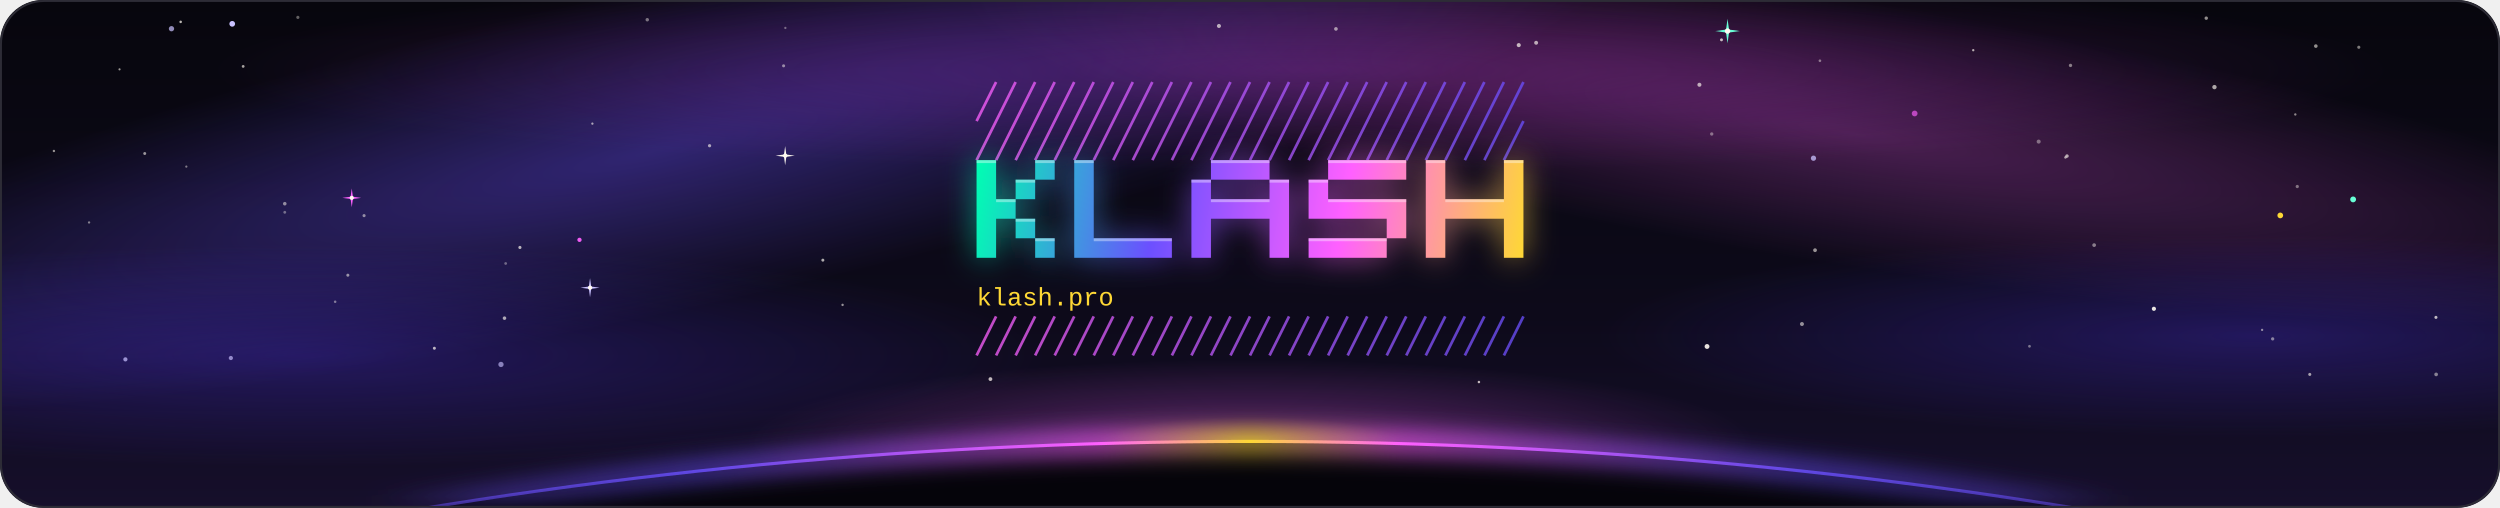
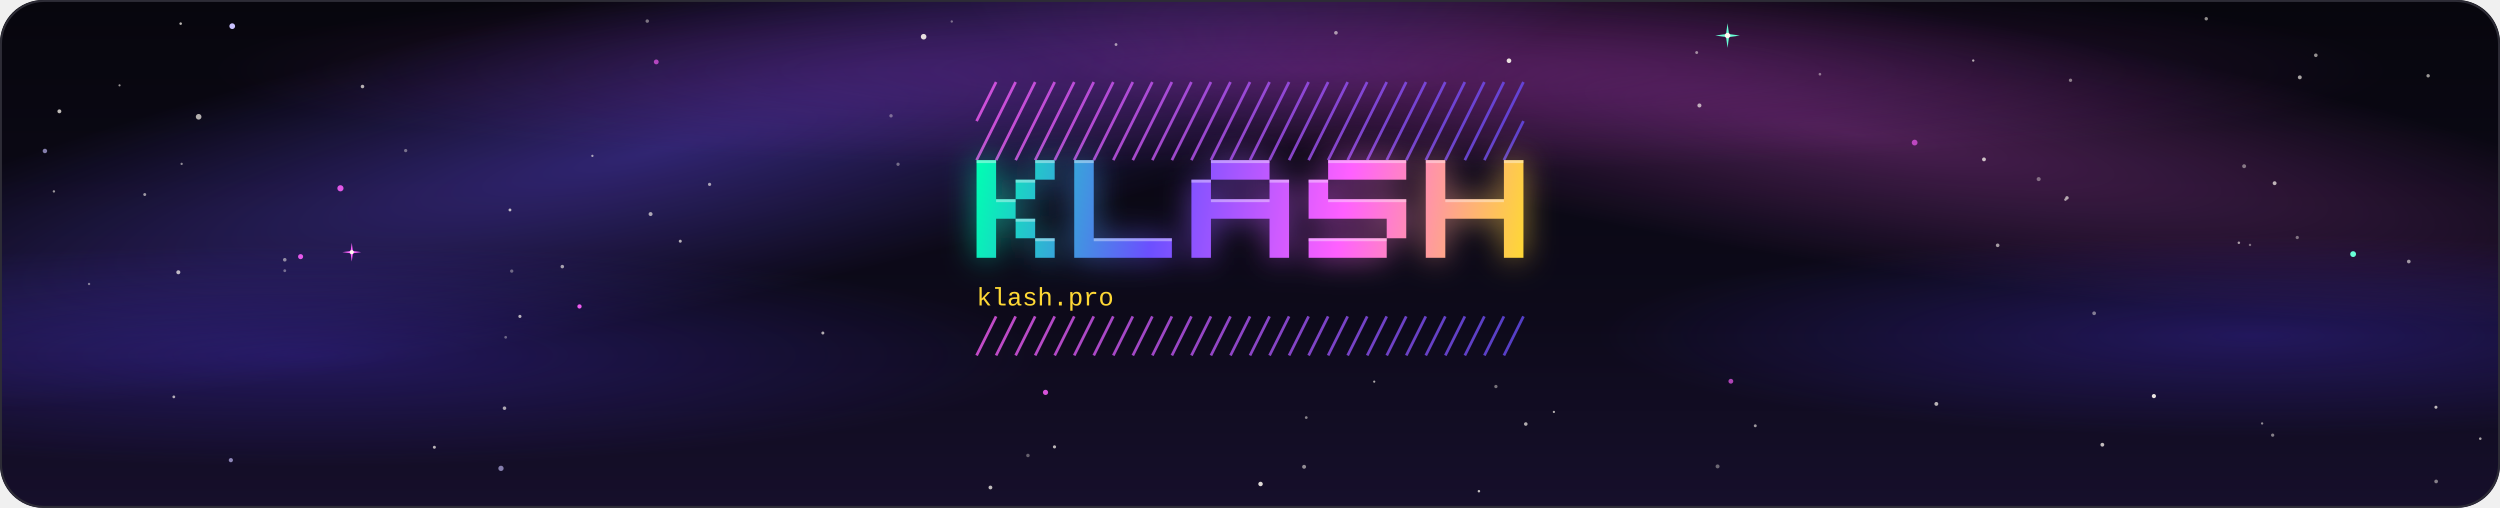
<svg xmlns="http://www.w3.org/2000/svg" viewBox="0 0 1280 260" width="1280" height="260" role="img" aria-label="Klash">
  <style>
@keyframes tw{0%,100%{opacity:.15}50%{opacity:1}}
@keyframes breathe{0%,100%{opacity:.75}50%{opacity:1}}
.tw{animation:tw 4s ease-in-out infinite}
.aur{animation:breathe 9s ease-in-out infinite}
@media (prefers-reduced-motion:reduce){.tw,.aur,.shine{animation:none}.shine{opacity:0}}
</style>
  <defs>
    <linearGradient id="sky" x1="0" y1="0" x2="0" y2="1">
      <stop offset="0" stop-color="#07060D" />
      <stop offset=".62" stop-color="#0D0A1A" />
      <stop offset="1" stop-color="#160F2B" />
    </linearGradient>
    <radialGradient id="neb1">
      <stop offset="0" stop-color="#6B50FF" stop-opacity=".40" />
      <stop offset="1" stop-color="#6B50FF" stop-opacity="0" />
    </radialGradient>
    <radialGradient id="neb2">
      <stop offset="0" stop-color="#FF60FF" stop-opacity=".26" />
      <stop offset="1" stop-color="#FF60FF" stop-opacity="0" />
    </radialGradient>
    <radialGradient id="neb3">
      <stop offset="0" stop-color="#C337E0" stop-opacity=".26" />
      <stop offset="1" stop-color="#C337E0" stop-opacity="0" />
    </radialGradient>
    <radialGradient id="neb4">
      <stop offset="0" stop-color="#4A30D9" stop-opacity=".34" />
      <stop offset="1" stop-color="#4A30D9" stop-opacity="0" />
    </radialGradient>
-     <radialGradient id="sun">
-       <stop offset="0" stop-color="#FED835" stop-opacity=".55" />
-       <stop offset=".3" stop-color="#FF60FF" stop-opacity=".22" />
-       <stop offset="1" stop-color="#FF60FF" stop-opacity="0" />
-     </radialGradient>
    <linearGradient id="ray1" x1="0" y1="0" x2="0" y2="1">
      <stop offset="0" stop-color="#6B50FF" stop-opacity="0" />
      <stop offset=".55" stop-color="#6B50FF" stop-opacity=".9" />
      <stop offset="1" stop-color="#6B50FF" stop-opacity="0" />
    </linearGradient>
    <linearGradient id="ray2" x1="0" y1="0" x2="0" y2="1">
      <stop offset="0" stop-color="#FF60FF" stop-opacity="0" />
      <stop offset=".55" stop-color="#FF60FF" stop-opacity=".9" />
      <stop offset="1" stop-color="#FF60FF" stop-opacity="0" />
    </linearGradient>
-     <linearGradient id="rim" gradientUnits="userSpaceOnUse" x1="0" y1="0" x2="1280" y2="0">
-       <stop offset="0" stop-color="#6B50FF" stop-opacity="0" />
-       <stop offset=".28" stop-color="#6B50FF" stop-opacity=".8" />
-       <stop offset=".44" stop-color="#FF60FF" />
-       <stop offset=".5" stop-color="#FED835" />
-       <stop offset=".56" stop-color="#FF60FF" />
-       <stop offset=".72" stop-color="#6B50FF" stop-opacity=".8" />
-       <stop offset="1" stop-color="#6B50FF" stop-opacity="0" />
-     </linearGradient>
-     <filter id="soft" x="-10%" y="-300%" width="120%" height="700%">
-       <feGaussianBlur stdDeviation="6" />
-     </filter>
    <filter id="hblur" x="-20%" y="-5%" width="140%" height="110%">
      <feGaussianBlur stdDeviation="5 0" />
    </filter>
    <linearGradient id="word" gradientUnits="userSpaceOnUse" x1="500" y1="82" x2="780" y2="132">
      <stop offset="0" stop-color="#00FFB2" />
      <stop offset="0.333" stop-color="#6B50FF" />
      <stop offset="0.667" stop-color="#FF60FF" />
      <stop offset="1" stop-color="#FED835" />
    </linearGradient>
    <linearGradient id="field" gradientUnits="userSpaceOnUse" x1="500" y1="0" x2="780" y2="0">
      <stop offset="0" stop-color="#FF60FF" stop-opacity=".75" />
      <stop offset="1" stop-color="#6B50FF" stop-opacity=".75" />
    </linearGradient>
    <filter id="glow" x="-20%" y="-60%" width="140%" height="220%">
      <feGaussianBlur stdDeviation="8" />
    </filter>
    <clipPath id="frame">
      <rect width="1280" height="260" rx="22" />
    </clipPath>
  </defs>
  <g clip-path="url(#frame)">
    <rect width="1280" height="260" fill="url(#sky)" />
    <g class="aur">
      <ellipse cx="333" cy="78" rx="512" ry="83" fill="url(#neb1)" transform="rotate(-12 333 78)" />
      <ellipse cx="947" cy="68" rx="461" ry="68" fill="url(#neb2)" transform="rotate(9 947 68)" />
      <ellipse cx="666" cy="36" rx="563" ry="52" fill="url(#neb3)" />
      <ellipse cx="154" cy="182" rx="384" ry="57" fill="url(#neb4)" />
      <ellipse cx="1152" cy="172" rx="333" ry="52" fill="url(#neb4)" />
    </g>
-     <circle cx="1176.2" cy="95.5" r="0.84" fill="#FFFAF1" opacity="0.42" />
-     <circle cx="1010.3" cy="25.7" r="0.60" fill="#FFFAF1" opacity="0.67" />
-     <g class="tw" style="animation-delay:-0.39s" transform="translate(884.5 15.9)">
+     <circle cx="1176.2" cy="121.6" r="0.84" fill="#FFFAF1" opacity="0.42" />
+     <circle cx="1010.3" cy="31.0" r="0.60" fill="#FFFAF1" opacity="0.67" class="tw" style="animation-delay:-1.09s;animation-duration:5.9s" />
+     <g class="tw" style="animation-delay:-0.86s" transform="translate(884.5 18.2)">
      <path d="M0 -6.3L0.76 -0.76L6.3 0L0.76 0.76L0 6.3L-0.76 0.76L-6.3 0L-0.76 -0.76z" fill="#68FFD6" />
      <circle r="1.39" fill="#FFFAF1" />
    </g>
-     <circle cx="87.8" cy="14.7" r="1.36" fill="#C9C1FF" opacity="0.71" />
-     <circle cx="303.3" cy="63.3" r="0.59" fill="#FFFAF1" opacity="0.61" />
-     <circle cx="1185.7" cy="23.6" r="0.93" fill="#FFFAF1" opacity="0.56" />
-     <circle cx="45.6" cy="113.9" r="0.60" fill="#FFFAF1" opacity="0.47" class="tw" style="animation-delay:-1.61s;animation-duration:5.1s" />
-     <circle cx="92.5" cy="11.2" r="0.66" fill="#FFFAF1" opacity="0.72" class="tw" style="animation-delay:-0.80s;animation-duration:5.0s" />
-     <circle cx="74.1" cy="78.6" r="0.76" fill="#FFFAF1" opacity="0.58" />
-     <circle cx="258.9" cy="134.9" r="0.71" fill="#FFFAF1" opacity="0.36" />
-     <circle cx="178.1" cy="140.9" r="0.78" fill="#FFFAF1" opacity="0.54" class="tw" style="animation-delay:-2.02s;animation-duration:5.3s" />
-     <circle cx="870.1" cy="43.4" r="1.04" fill="#FFFAF1" opacity="0.66" />
-     <circle cx="507.1" cy="194.1" r="0.98" fill="#FFFAF1" opacity="0.74" />
-     <circle cx="757.2" cy="195.6" r="0.64" fill="#FFFAF1" opacity="0.75" />
-     <circle cx="61.2" cy="35.5" r="0.55" fill="#FFFAF1" opacity="0.59" class="tw" style="animation-delay:-0.42s;animation-duration:3.1s" />
-     <circle cx="1057.5" cy="80.6" r="0.65" fill="#FFFAF1" opacity="0.60" />
-     <circle cx="27.6" cy="77.3" r="0.61" fill="#FFFAF1" opacity="0.58" />
-     <circle cx="1060.1" cy="33.5" r="0.86" fill="#FFFAF1" opacity="0.47" />
-     <circle cx="296.7" cy="122.8" r="1.10" fill="#FF60FF" opacity="0.93" class="tw" style="animation-delay:-0.74s;animation-duration:3.6s" />
-     <circle cx="256.5" cy="186.6" r="1.36" fill="#C9C1FF" opacity="0.62" />
-     <circle cx="145.8" cy="104.3" r="0.92" fill="#FFFAF1" opacity="0.51" />
-     <circle cx="1182.6" cy="191.7" r="0.79" fill="#FFFAF1" opacity="0.61" />
-     <circle cx="786.5" cy="21.9" r="1.01" fill="#FFFAF1" opacity="0.65" class="tw" style="animation-delay:-0.25s;animation-duration:5.9s" />
-     <circle cx="95.4" cy="85.3" r="0.57" fill="#FFFAF1" opacity="0.46" />
-     <circle cx="124.5" cy="34.0" r="0.72" fill="#FFFAF1" opacity="0.64" />
-     <circle cx="402.1" cy="14.3" r="0.59" fill="#FFFAF1" opacity="0.38" />
-     <circle cx="401.2" cy="33.7" r="0.78" fill="#FFFAF1" opacity="0.50" />
-     <circle cx="64.2" cy="184.0" r="1.08" fill="#C9C1FF" opacity="0.72" />
-     <circle cx="874.0" cy="177.4" r="1.25" fill="#FFFAF1" opacity="0.90" />
-     <circle cx="777.6" cy="23.1" r="1.05" fill="#FFFAF1" opacity="0.70" />
-     <circle cx="928.5" cy="81.0" r="1.35" fill="#C9C1FF" opacity="0.76" class="tw" style="animation-delay:-2.80s;animation-duration:5.5s" />
-     <circle cx="118.9" cy="12.2" r="1.47" fill="#C9C1FF" opacity="1.00" />
-     <circle cx="331.4" cy="10.1" r="0.89" fill="#FFFAF1" opacity="0.43" />
-     <circle cx="222.4" cy="178.3" r="0.77" fill="#FFFAF1" opacity="0.71" />
-     <circle cx="421.3" cy="133.2" r="0.77" fill="#FFFAF1" opacity="0.67" />
-     <circle cx="1163.6" cy="173.5" r="0.84" fill="#FFFAF1" opacity="0.48" />
-     <g class="tw" style="animation-delay:-2.05s" transform="translate(180.1 101.3)">
+     <circle cx="795.6" cy="210.9" r="0.57" fill="#FFFAF1" opacity="0.70" />
+     <circle cx="765.9" cy="197.9" r="0.85" fill="#FFFAF1" opacity="0.43" />
+     <circle cx="303.3" cy="79.8" r="0.59" fill="#FFFAF1" opacity="0.61" class="tw" style="animation-delay:-2.06s;animation-duration:4.5s" />
+     <circle cx="1185.7" cy="28.3" r="0.93" fill="#FFFAF1" opacity="0.56" />
+     <circle cx="45.6" cy="145.4" r="0.60" fill="#FFFAF1" opacity="0.47" class="tw" style="animation-delay:-1.58s;animation-duration:4.7s" />
+     <circle cx="92.5" cy="12.1" r="0.66" fill="#FFFAF1" opacity="0.72" class="tw" style="animation-delay:-0.43s;animation-duration:3.7s" />
+     <circle cx="74.1" cy="99.6" r="0.76" fill="#FFFAF1" opacity="0.58" />
+     <circle cx="258.9" cy="172.7" r="0.71" fill="#FFFAF1" opacity="0.36" />
+     <circle cx="526.3" cy="233.2" r="0.90" fill="#FFFAF1" opacity="0.35" />
+     <circle cx="870.1" cy="54.0" r="1.04" fill="#FFFAF1" opacity="0.66" />
+     <circle cx="507.1" cy="249.6" r="0.98" fill="#FFFAF1" opacity="0.74" class="tw" style="animation-delay:-1.03s;animation-duration:3.8s" />
+     <circle cx="757.2" cy="251.5" r="0.64" fill="#FFFAF1" opacity="0.75" />
+     <circle cx="61.2" cy="43.7" r="0.55" fill="#FFFAF1" opacity="0.59" />
+     <circle cx="1057.5" cy="102.2" r="0.65" fill="#FFFAF1" opacity="0.60" />
+     <circle cx="27.6" cy="98.0" r="0.61" fill="#FFFAF1" opacity="0.58" />
+     <circle cx="1060.1" cy="41.1" r="0.86" fill="#FFFAF1" opacity="0.47" />
+     <circle cx="296.7" cy="156.9" r="1.10" fill="#FF60FF" opacity="0.93" class="tw" style="animation-delay:-1.78s;animation-duration:4.9s" />
+     <circle cx="256.5" cy="239.8" r="1.36" fill="#C9C1FF" opacity="0.62" />
+     <circle cx="145.8" cy="133.0" r="0.92" fill="#FFFAF1" opacity="0.51" />
+     <circle cx="539.9" cy="228.8" r="0.81" fill="#FFFAF1" opacity="0.72" />
+     <circle cx="1243.2" cy="38.8" r="0.88" fill="#FFFAF1" opacity="0.60" />
+     <circle cx="101.7" cy="59.8" r="1.45" fill="#FFFAF1" opacity="0.69" />
+     <circle cx="571.4" cy="22.8" r="0.73" fill="#FFFAF1" opacity="0.58" />
+     <circle cx="174.3" cy="96.4" r="1.59" fill="#FF60FF" opacity="0.86" />
+     <circle cx="667.7" cy="239.0" r="1.01" fill="#FFFAF1" opacity="0.54" />
+     <circle cx="459.8" cy="84.1" r="0.85" fill="#FFFAF1" opacity="0.38" />
+     <circle cx="93.0" cy="83.9" r="0.59" fill="#FFFAF1" opacity="0.53" />
+     <circle cx="472.9" cy="18.8" r="1.44" fill="#FFFAF1" opacity="0.88" />
+     <circle cx="1164.6" cy="93.8" r="1.00" fill="#FFFAF1" opacity="0.70" />
+     <circle cx="535.3" cy="200.9" r="1.34" fill="#FF60FF" opacity="0.83" />
+     <circle cx="487.3" cy="11.0" r="0.60" fill="#FFFAF1" opacity="0.40" />
+     <circle cx="333.1" cy="109.6" r="1.02" fill="#FFFAF1" opacity="0.63" />
+     <circle cx="118.9" cy="13.4" r="1.47" fill="#C9C1FF" opacity="1.00" />
+     <circle cx="331.4" cy="10.8" r="0.89" fill="#FFFAF1" opacity="0.43" />
+     <circle cx="222.4" cy="229.0" r="0.77" fill="#FFFAF1" opacity="0.71" />
+     <circle cx="421.3" cy="170.5" r="0.77" fill="#FFFAF1" opacity="0.67" />
+     <circle cx="1163.6" cy="222.8" r="0.84" fill="#FFFAF1" opacity="0.48" />
+     <g class="tw" style="animation-delay:-3.09s" transform="translate(180.1 129.1)">
      <path d="M0 -4.8L0.58 -0.58L4.8 0L0.58 0.58L0 4.8L-0.58 0.58L-4.8 0L-0.58 -0.58z" fill="#FF60FF" />
      <circle r="1.06" fill="#FFFAF1" />
    </g>
-     <circle cx="1247.2" cy="162.5" r="0.79" fill="#FFFAF1" opacity="0.72" class="tw" style="animation-delay:-3.57s;animation-duration:5.4s" />
-     <circle cx="1058.3" cy="79.9" r="0.89" fill="#FFFAF1" opacity="0.64" />
-     <circle cx="1072.2" cy="125.5" r="0.96" fill="#FFFAF1" opacity="0.46" />
-     <circle cx="363.3" cy="74.6" r="0.83" fill="#FFFAF1" opacity="0.61" />
-     <circle cx="980.3" cy="58.1" r="1.48" fill="#FF60FF" opacity="0.64" />
-     <circle cx="145.8" cy="108.7" r="0.73" fill="#FFFAF1" opacity="0.38" />
-     <circle cx="258.3" cy="162.9" r="0.91" fill="#FFFAF1" opacity="0.65" />
-     <circle cx="684.0" cy="14.8" r="0.94" fill="#FFFAF1" opacity="0.57" />
-     <circle cx="1204.8" cy="102.1" r="1.50" fill="#68FFD6" opacity="1.00" />
-     <circle cx="118.2" cy="183.3" r="1.08" fill="#C9C1FF" opacity="0.67" />
-     <circle cx="1129.6" cy="9.3" r="0.88" fill="#FFFAF1" opacity="0.55" />
-     <circle cx="1043.8" cy="72.5" r="1.04" fill="#FFFAF1" opacity="0.39" />
-     <circle cx="1102.8" cy="158.1" r="1.07" fill="#FFFAF1" opacity="0.91" />
-     <circle cx="1247.3" cy="191.7" r="0.95" fill="#FFFAF1" opacity="0.48" />
-     <circle cx="1158.2" cy="168.9" r="0.59" fill="#FFFAF1" opacity="0.53" />
-     <circle cx="624.1" cy="13.3" r="1.04" fill="#FFFAF1" opacity="0.66" />
-     <circle cx="431.4" cy="156.1" r="0.62" fill="#FFFAF1" opacity="0.56" />
-     <circle cx="922.6" cy="165.9" r="1.02" fill="#FFFAF1" opacity="0.55" />
-     <circle cx="1207.7" cy="24.2" r="0.81" fill="#FFFAF1" opacity="0.47" />
-     <circle cx="929.3" cy="128.1" r="0.97" fill="#FFFAF1" opacity="0.57" />
-     <g class="tw" style="animation-delay:-2.89s" transform="translate(402.0 79.7)">
-       <path d="M0 -4.9L0.59 -0.59L4.9 0L0.59 0.59L0 4.9L-0.59 0.59L-4.9 0L-0.59 -0.59z" fill="#FFFAF1" />
-       <circle r="1.08" fill="#FFFAF1" />
-     </g>
-     <circle cx="186.4" cy="110.4" r="0.80" fill="#FFFAF1" opacity="0.51" class="tw" style="animation-delay:-1.37s;animation-duration:4.4s" />
-     <circle cx="152.5" cy="8.9" r="0.82" fill="#FFFAF1" opacity="0.37" class="tw" style="animation-delay:-1.42s;animation-duration:4.9s" />
-     <circle cx="1167.5" cy="110.3" r="1.47" fill="#FED835" opacity="1.00" />
-     <circle cx="881.4" cy="20.4" r="0.76" fill="#FFFAF1" opacity="0.73" />
-     <circle cx="1175.2" cy="58.6" r="0.61" fill="#FFFAF1" opacity="0.52" />
-     <circle cx="1039.1" cy="177.3" r="0.71" fill="#FFFAF1" opacity="0.43" />
-     <circle cx="171.6" cy="154.5" r="0.65" fill="#FFFAF1" opacity="0.44" />
-     <circle cx="876.4" cy="68.6" r="0.86" fill="#FFFAF1" opacity="0.39" />
-     <circle cx="931.8" cy="31.1" r="0.68" fill="#FFFAF1" opacity="0.43" />
-     <circle cx="266.2" cy="126.7" r="0.81" fill="#FFFAF1" opacity="0.69" />
-     <g class="tw" style="animation-delay:-4.00s" transform="translate(302.1 147.3)">
-       <path d="M0 -4.9L0.59 -0.59L4.9 0L0.59 0.59L0 4.9L-0.59 0.59L-4.9 0L-0.59 -0.59z" fill="#C9C1FF" />
-       <circle r="1.09" fill="#FFFAF1" />
-     </g>
-     <circle cx="1133.8" cy="44.6" r="1.12" fill="#FFFAF1" opacity="0.65" />
-     <ellipse cx="640" cy="226" rx="260" ry="42" fill="url(#sun)" />
-     <circle cx="640" cy="2824.4" r="2598.4" fill="#05040A" />
-     <circle cx="640" cy="2824.4" r="2598.4" fill="none" stroke="url(#rim)" stroke-width="10" filter="url(#soft)" opacity=".8" />
-     <circle cx="640" cy="2824.4" r="2598.4" fill="none" stroke="url(#rim)" stroke-width="1.6" />
+     <circle cx="1247.2" cy="208.5" r="0.79" fill="#FFFAF1" opacity="0.72" />
+     <circle cx="1058.3" cy="101.3" r="0.89" fill="#FFFAF1" opacity="0.64" />
+     <circle cx="1072.2" cy="160.4" r="0.96" fill="#FFFAF1" opacity="0.46" />
+     <circle cx="363.3" cy="94.4" r="0.83" fill="#FFFAF1" opacity="0.61" />
+     <circle cx="980.3" cy="73.0" r="1.48" fill="#FF60FF" opacity="0.64" class="tw" style="animation-delay:-1.26s;animation-duration:4.2s" />
+     <circle cx="145.8" cy="138.6" r="0.73" fill="#FFFAF1" opacity="0.38" />
+     <circle cx="258.3" cy="209.0" r="0.91" fill="#FFFAF1" opacity="0.65" />
+     <circle cx="684.0" cy="16.8" r="0.94" fill="#FFFAF1" opacity="0.57" />
+     <circle cx="1204.8" cy="130.1" r="1.50" fill="#68FFD6" opacity="1.00" />
+     <circle cx="118.2" cy="235.6" r="1.08" fill="#C9C1FF" opacity="0.67" />
+     <circle cx="1129.6" cy="9.6" r="0.88" fill="#FFFAF1" opacity="0.55" />
+     <circle cx="1043.8" cy="91.7" r="1.04" fill="#FFFAF1" opacity="0.39" />
+     <circle cx="1102.8" cy="202.8" r="1.07" fill="#FFFAF1" opacity="0.91" />
+     <circle cx="1247.3" cy="246.5" r="0.95" fill="#FFFAF1" opacity="0.48" class="tw" style="animation-delay:-0.39s;animation-duration:5.4s" />
+     <circle cx="1158.2" cy="216.8" r="0.59" fill="#FFFAF1" opacity="0.53" />
+     <circle cx="703.6" cy="195.4" r="0.56" fill="#FFFAF1" opacity="0.67" class="tw" style="animation-delay:-3.84s;animation-duration:3.7s" />
+     <circle cx="89.0" cy="203.2" r="0.72" fill="#FFFAF1" opacity="0.67" />
+     <circle cx="185.6" cy="44.3" r="0.91" fill="#FFFAF1" opacity="0.69" class="tw" style="animation-delay:-1.67s;animation-duration:3.4s" />
+     <circle cx="879.4" cy="238.8" r="1.02" fill="#FFFAF1" opacity="0.38" />
+     <circle cx="287.9" cy="136.5" r="0.91" fill="#FFFAF1" opacity="0.61" />
+     <circle cx="668.8" cy="213.8" r="0.71" fill="#FFFAF1" opacity="0.50" class="tw" style="animation-delay:-1.45s;animation-duration:3.4s" />
+     <circle cx="1076.4" cy="227.7" r="0.98" fill="#FFFAF1" opacity="0.74" />
+     <circle cx="262.0" cy="138.8" r="0.85" fill="#FFFAF1" opacity="0.36" />
+     <circle cx="1233.3" cy="133.9" r="0.95" fill="#FFFAF1" opacity="0.58" />
+     <circle cx="91.3" cy="139.4" r="1.03" fill="#FFFAF1" opacity="0.72" />
+     <circle cx="348.3" cy="123.5" r="0.77" fill="#FFFAF1" opacity="0.68" />
+     <circle cx="1146.3" cy="124.3" r="0.65" fill="#FFFAF1" opacity="0.60" />
+     <circle cx="1177.5" cy="39.6" r="1.01" fill="#FFFAF1" opacity="0.65" />
+     <circle cx="23.0" cy="77.3" r="1.15" fill="#C9C1FF" opacity="0.64" class="tw" style="animation-delay:-1.16s;animation-duration:3.4s" />
+     <circle cx="931.8" cy="38.0" r="0.68" fill="#FFFAF1" opacity="0.43" />
+     <circle cx="266.2" cy="162.0" r="0.81" fill="#FFFAF1" opacity="0.69" />
+     <circle cx="781.2" cy="217.1" r="0.92" fill="#FFFAF1" opacity="0.67" />
+     <circle cx="1149.0" cy="85.1" r="1.01" fill="#FFFAF1" opacity="0.44" />
+     <circle cx="1269.9" cy="224.6" r="0.67" fill="#FFFAF1" opacity="0.64" />
+     <circle cx="336.0" cy="31.7" r="1.25" fill="#FF60FF" opacity="0.64" />
+     <circle cx="30.4" cy="57.0" r="1.01" fill="#FFFAF1" opacity="0.74" />
+     <circle cx="153.9" cy="131.4" r="1.30" fill="#FF60FF" opacity="0.89" />
+     <circle cx="1022.8" cy="125.6" r="0.93" fill="#FFFAF1" opacity="0.60" />
+     <circle cx="1152.0" cy="125.4" r="0.61" fill="#FFFAF1" opacity="0.42" />
+     <circle cx="207.7" cy="77.1" r="0.84" fill="#FFFAF1" opacity="0.40" />
+     <circle cx="868.7" cy="26.9" r="0.75" fill="#FFFAF1" opacity="0.52" />
+     <circle cx="456.2" cy="59.3" r="0.87" fill="#FFFAF1" opacity="0.37" />
+     <circle cx="261.1" cy="107.5" r="0.74" fill="#FFFAF1" opacity="0.72" />
+     <circle cx="772.6" cy="31.1" r="1.19" fill="#FFFAF1" opacity="0.88" />
+     <circle cx="898.7" cy="218.0" r="0.75" fill="#FFFAF1" opacity="0.59" />
+     <circle cx="645.4" cy="247.8" r="1.15" fill="#FFFAF1" opacity="0.86" />
+     <circle cx="991.4" cy="206.8" r="1.00" fill="#FFFAF1" opacity="0.70" />
+     <circle cx="886.2" cy="195.2" r="1.24" fill="#FF60FF" opacity="0.66" class="tw" style="animation-delay:-1.04s;animation-duration:3.1s" />
+     <circle cx="1015.8" cy="81.6" r="0.99" fill="#FFFAF1" opacity="0.75" class="tw" style="animation-delay:-0.89s;animation-duration:3.8s" />
    <path d="M500 62L510 42M510 62L520 42M520 62L530 42M530 62L540 42M540 62L550 42M550 62L560 42M560 62L570 42M570 62L580 42M580 62L590 42M590 62L600 42M600 62L610 42M610 62L620 42M620 62L630 42M630 62L640 42M640 62L650 42M650 62L660 42M660 62L670 42M670 62L680 42M680 62L690 42M690 62L700 42M700 62L710 42M710 62L720 42M720 62L730 42M730 62L740 42M740 62L750 42M750 62L760 42M760 62L770 42M770 62L780 42M500 82L510 62M510 82L520 62M520 82L530 62M530 82L540 62M540 82L550 62M550 82L560 62M560 82L570 62M570 82L580 62M580 82L590 62M590 82L600 62M600 82L610 62M610 82L620 62M620 82L630 62M630 82L640 62M640 82L650 62M650 82L660 62M660 82L670 62M670 82L680 62M680 82L690 62M690 82L700 62M700 82L710 62M710 82L720 62M720 82L730 62M730 82L740 62M740 82L750 62M750 82L760 62M760 82L770 62M770 82L780 62M500 182L510 162M510 182L520 162M520 182L530 162M530 182L540 162M540 182L550 162M550 182L560 162M560 182L570 162M570 182L580 162M580 182L590 162M590 182L600 162M600 182L610 162M610 182L620 162M620 182L630 162M630 182L640 162M640 182L650 162M650 182L660 162M660 182L670 162M670 182L680 162M680 182L690 162M690 182L700 162M700 182L710 162M710 182L720 162M720 182L730 162M730 182L740 162M740 182L750 162M750 182L760 162M760 182L770 162M770 182L780 162" stroke="url(#field)" stroke-width="1.4" fill="none" />
    <text x="500" y="156.4" font-family="SFMono-Regular,Menlo,Consolas,'Liberation Mono','DejaVu Sans Mono',monospace" font-size="13" fill="#FED835">klash.pro</text>
    <path d="M500 82h10v10h-10zM530 82h10v10h-10zM550 82h10v10h-10zM620 82h30v10h-30zM680 82h40v10h-40zM730 82h10v10h-10zM770 82h10v10h-10zM500 92h10v10h-10zM520 92h10v10h-10zM550 92h10v10h-10zM610 92h10v10h-10zM650 92h10v10h-10zM670 92h10v10h-10zM730 92h10v10h-10zM770 92h10v10h-10zM500 102h20v10h-20zM550 102h10v10h-10zM610 102h50v10h-50zM670 102h50v10h-50zM730 102h50v10h-50zM500 112h10v10h-10zM520 112h10v10h-10zM550 112h10v10h-10zM610 112h10v10h-10zM650 112h10v10h-10zM710 112h10v10h-10zM730 112h10v10h-10zM770 112h10v10h-10zM500 122h10v10h-10zM530 122h10v10h-10zM550 122h50v10h-50zM610 122h10v10h-10zM650 122h10v10h-10zM670 122h40v10h-40zM730 122h10v10h-10zM770 122h10v10h-10z" fill="url(#word)" filter="url(#glow)" opacity=".6" />
    <path d="M500 82h10v10h-10zM530 82h10v10h-10zM550 82h10v10h-10zM620 82h30v10h-30zM680 82h40v10h-40zM730 82h10v10h-10zM770 82h10v10h-10zM500 92h10v10h-10zM520 92h10v10h-10zM550 92h10v10h-10zM610 92h10v10h-10zM650 92h10v10h-10zM670 92h10v10h-10zM730 92h10v10h-10zM770 92h10v10h-10zM500 102h20v10h-20zM550 102h10v10h-10zM610 102h50v10h-50zM670 102h50v10h-50zM730 102h50v10h-50zM500 112h10v10h-10zM520 112h10v10h-10zM550 112h10v10h-10zM610 112h10v10h-10zM650 112h10v10h-10zM710 112h10v10h-10zM730 112h10v10h-10zM770 112h10v10h-10zM500 122h10v10h-10zM530 122h10v10h-10zM550 122h50v10h-50zM610 122h10v10h-10zM650 122h10v10h-10zM670 122h40v10h-40zM730 122h10v10h-10zM770 122h10v10h-10z" fill="url(#word)" />
    <path d="M500 82h10v1.5h-10zM530 82h10v1.5h-10zM550 82h10v1.5h-10zM620 82h30v1.5h-30zM680 82h40v1.5h-40zM730 82h10v1.5h-10zM770 82h10v1.5h-10zM520 92h10v1.5h-10zM610 92h10v1.5h-10zM650 92h10v1.5h-10zM670 92h10v1.5h-10zM510 102h10v1.5h-10zM620 102h30v1.5h-30zM680 102h40v1.5h-40zM740 102h30v1.5h-30zM520 112h10v1.5h-10zM530 122h10v1.5h-10zM560 122h40v1.5h-40zM670 122h40v1.5h-40z" fill="#fff" opacity=".38" />
  </g>
  <rect x=".5" y=".5" width="1279" height="259" rx="22" fill="none" stroke="#2D2C36" />
</svg>
